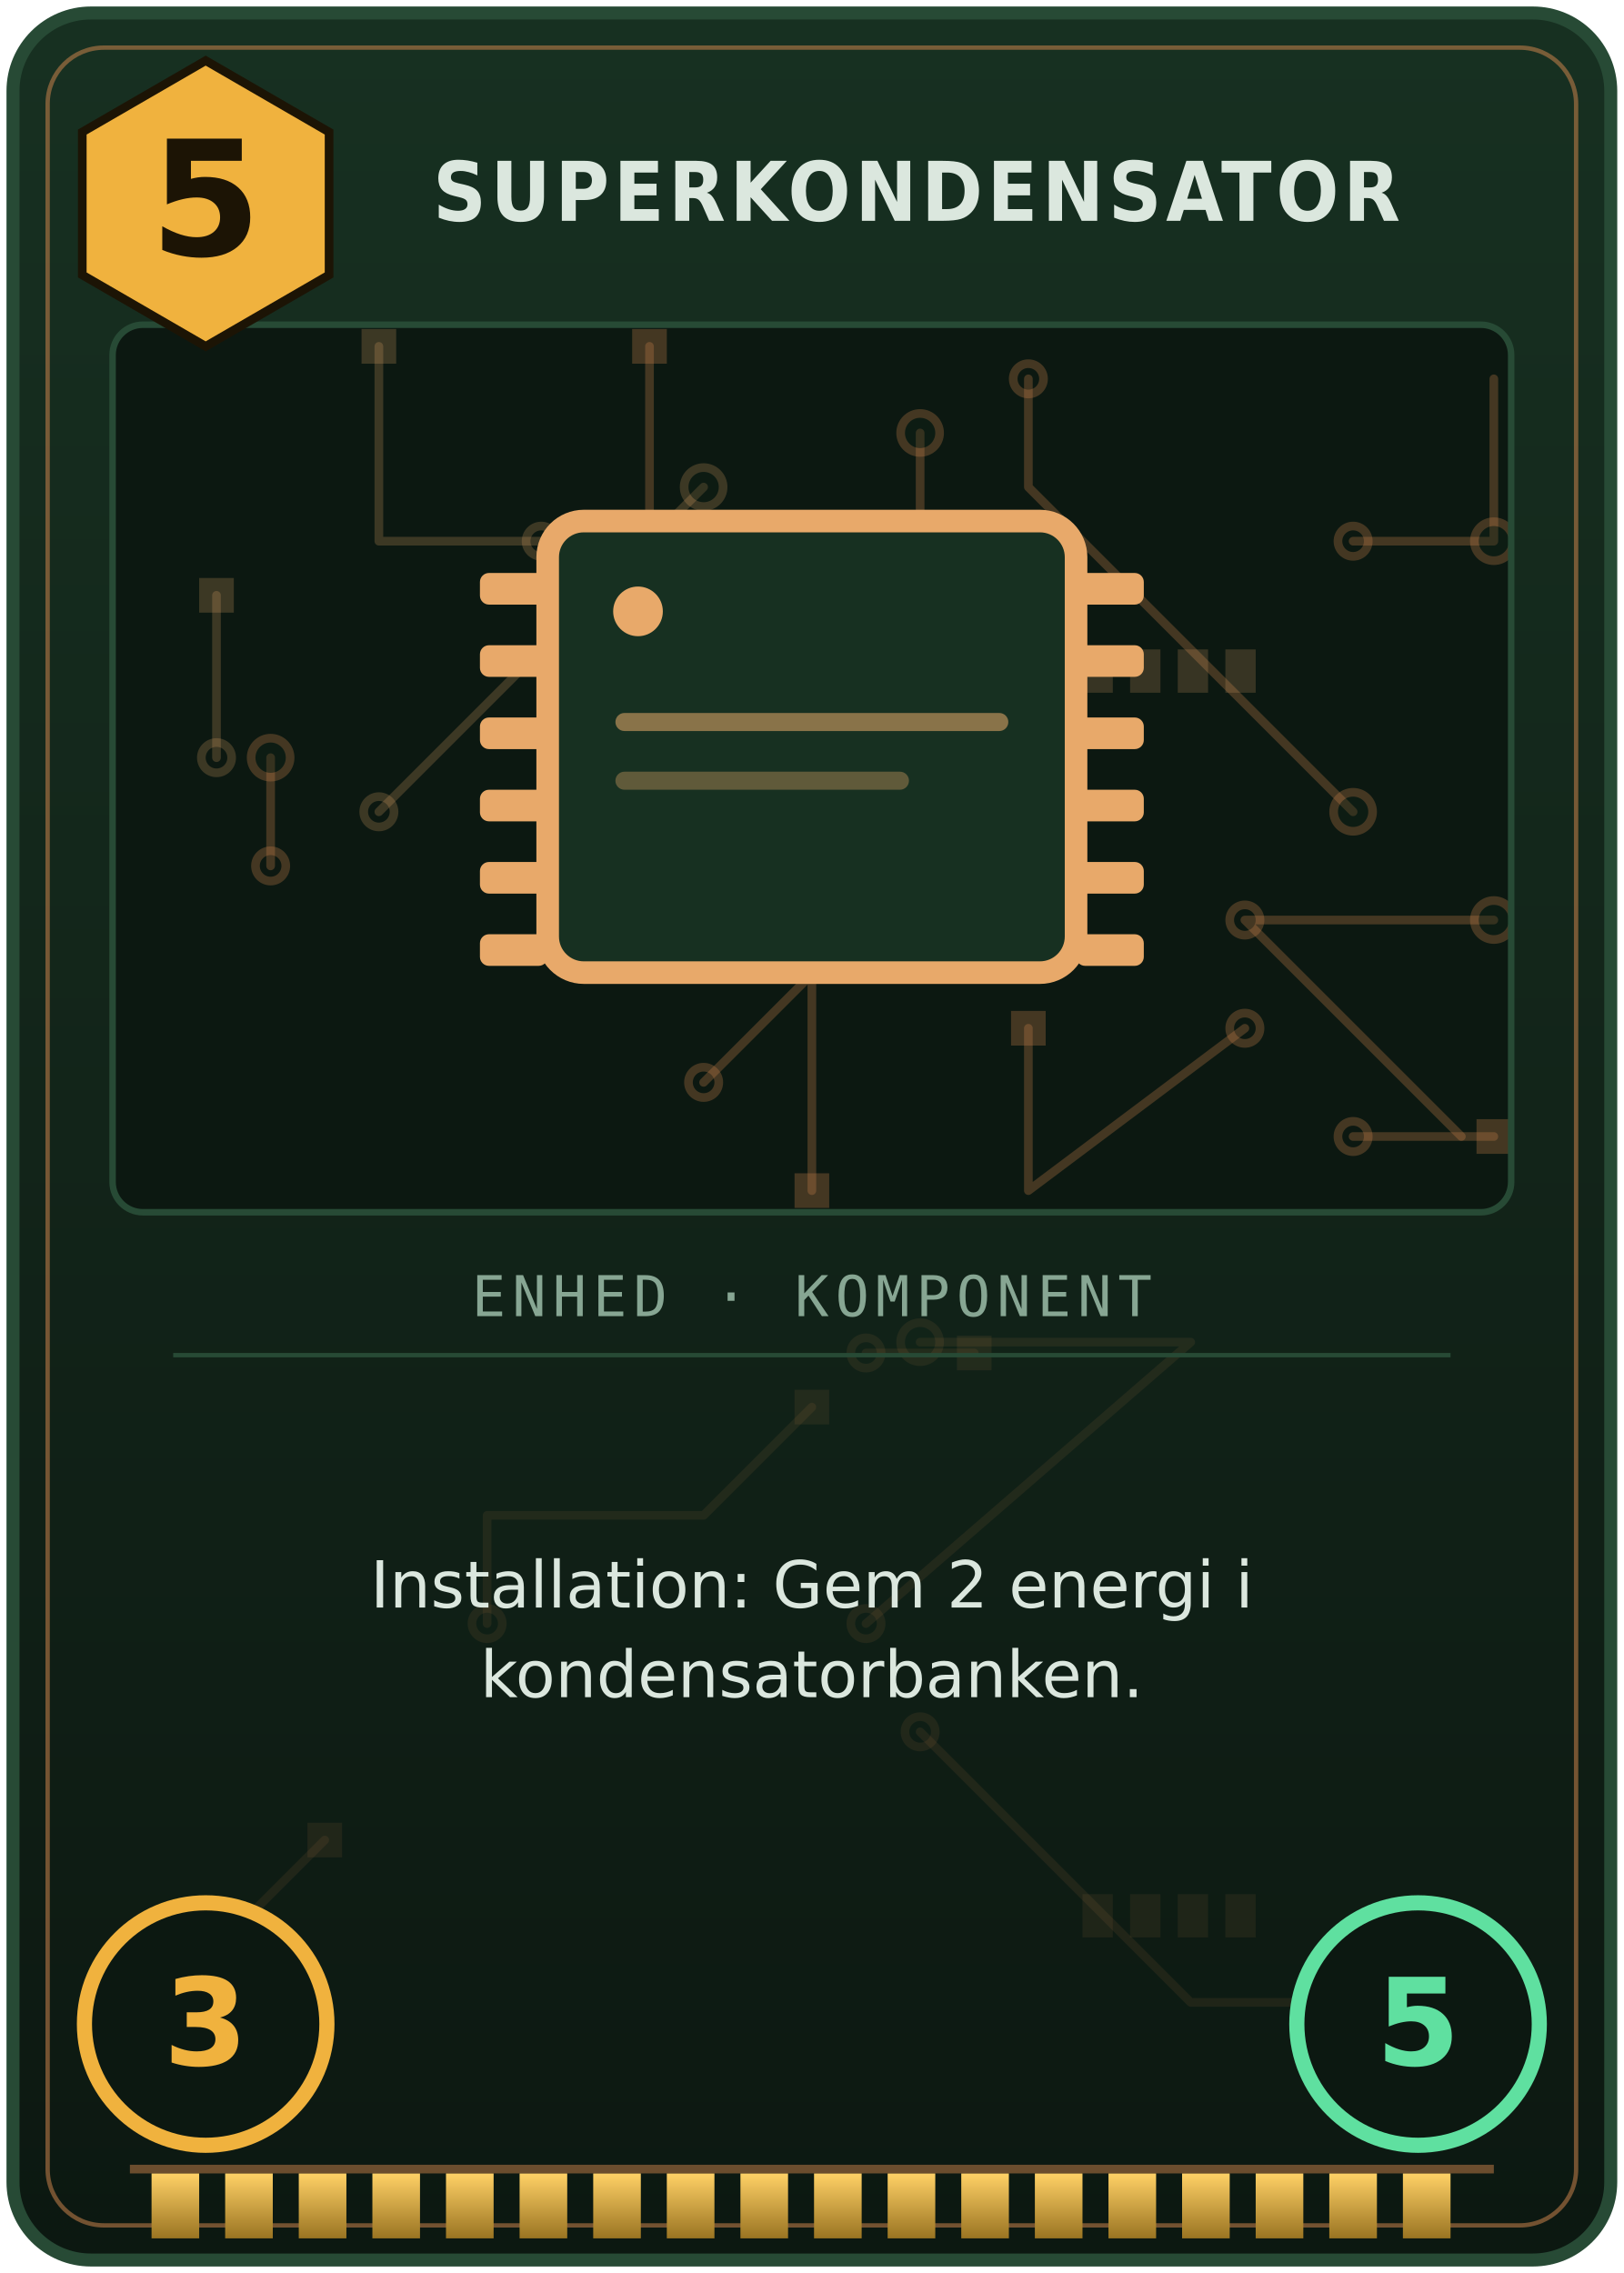
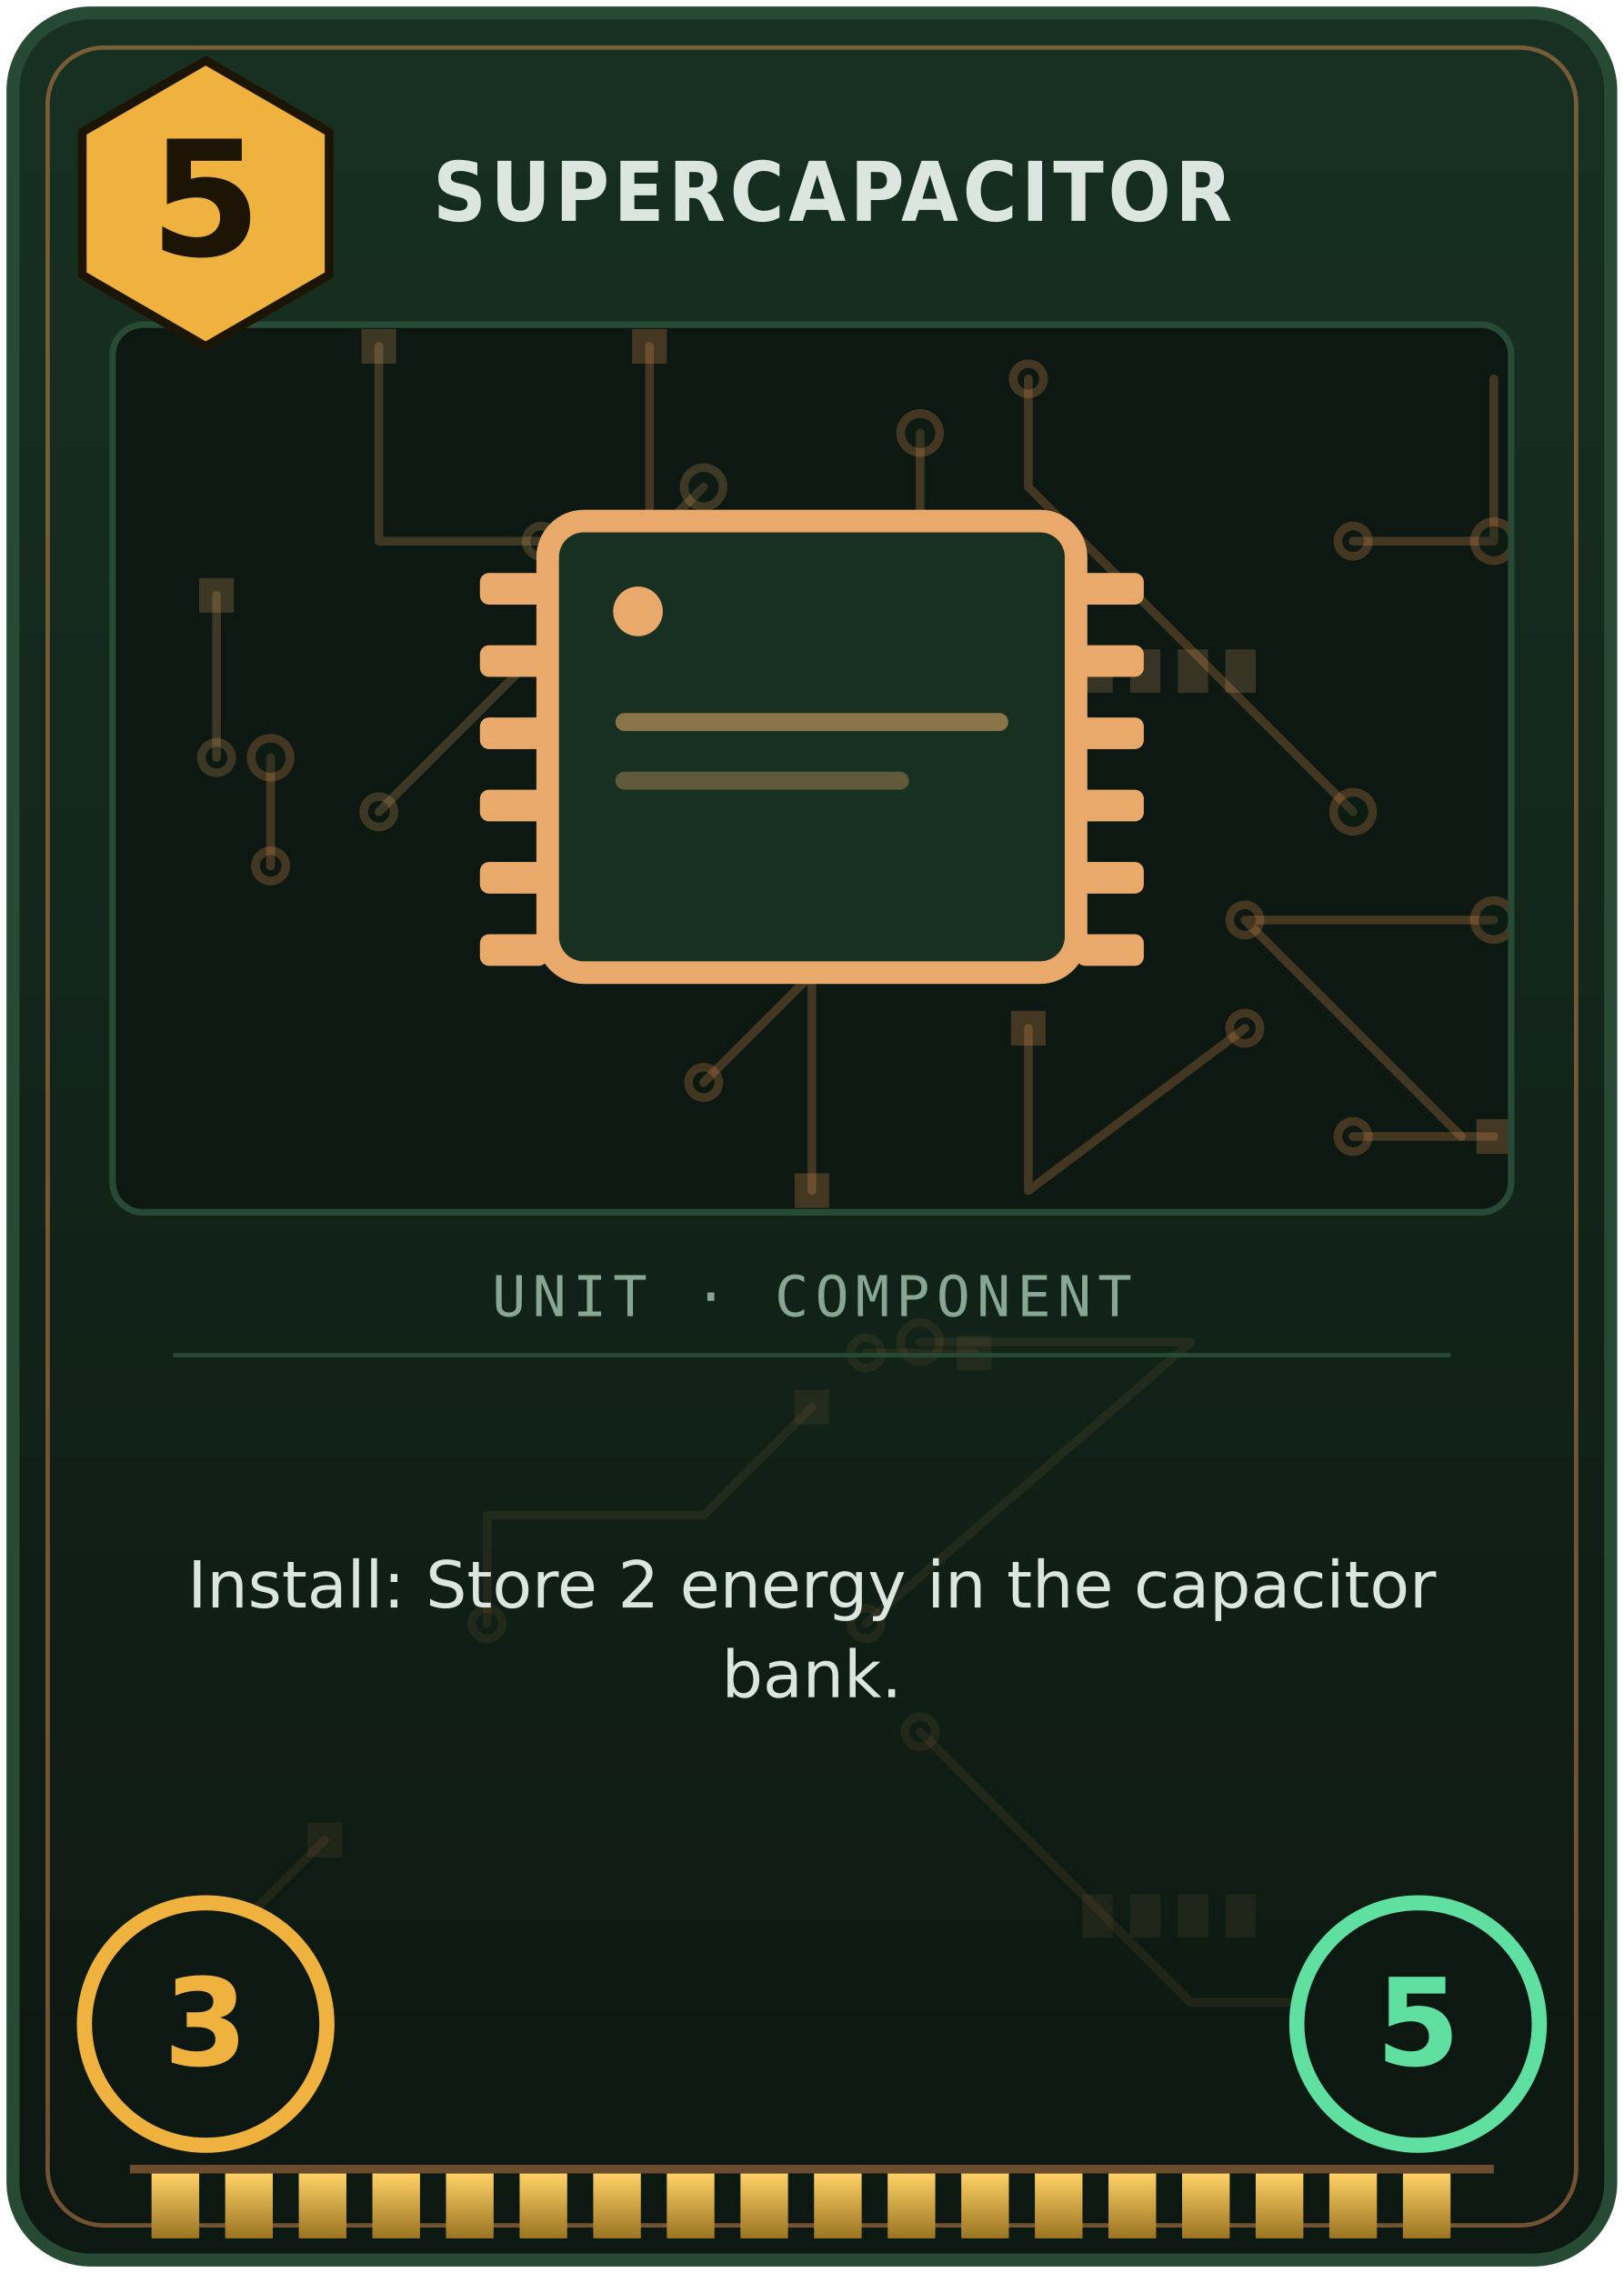
<svg xmlns="http://www.w3.org/2000/svg" width="750" height="1050" viewBox="0 0 750 1050">
  <defs>
    <linearGradient id="bggrad" x1="0" y1="0" x2="0" y2="1">
      <stop offset="0" stop-color="#173021" />
      <stop offset="0.5" stop-color="#122419" />
      <stop offset="1" stop-color="#0c1811" />
    </linearGradient>
    <linearGradient id="guldgrad" x1="0" y1="0" x2="0" y2="1">
      <stop offset="0" stop-color="#ffd166" />
      <stop offset="1" stop-color="#9a7422" />
    </linearGradient>
    <clipPath id="artclip">
      <rect x="52" y="150" width="646" height="410" rx="14" />
    </clipPath>
  </defs>
  <rect x="6" y="6" width="738" height="1038" rx="36" fill="url(#bggrad)" stroke="#274a35" stroke-width="6" />
  <rect x="22" y="22" width="706" height="1006" rx="26" fill="none" stroke="#c9814a" stroke-width="2" opacity="0.55" />
  <circle cx="50" cy="950" r="7" fill="none" stroke="#c9814a" stroke-width="4" opacity="0.1" />
  <path d="M 50 950 L 150 850" fill="none" stroke="#c9814a" stroke-width="4" stroke-linecap="round" stroke-linejoin="round" opacity="0.1" />
  <rect x="142" y="842" width="16" height="16" fill="#c9814a" opacity="0.1" />
  <circle cx="425" cy="800" r="7" fill="none" stroke="#c9814a" stroke-width="4" opacity="0.1" />
  <path d="M 425 800 L 550 925 L 700 925 L 650 975" fill="none" stroke="#c9814a" stroke-width="4" stroke-linecap="round" stroke-linejoin="round" opacity="0.1" />
  <rect x="642" y="967" width="16" height="16" fill="#c9814a" opacity="0.1" />
  <circle cx="400" cy="625" r="7" fill="none" stroke="#c9814a" stroke-width="4" opacity="0.1" />
  <path d="M 400 625 L 450 625" fill="none" stroke="#c9814a" stroke-width="4" stroke-linecap="round" stroke-linejoin="round" opacity="0.1" />
  <rect x="442" y="617" width="16" height="16" fill="#c9814a" opacity="0.1" />
  <circle cx="225" cy="750" r="7" fill="none" stroke="#c9814a" stroke-width="4" opacity="0.1" />
  <path d="M 225 750 L 225 700 L 325 700 L 375 650" fill="none" stroke="#c9814a" stroke-width="4" stroke-linecap="round" stroke-linejoin="round" opacity="0.1" />
  <rect x="367" y="642" width="16" height="16" fill="#c9814a" opacity="0.1" />
  <circle cx="400" cy="750" r="7" fill="none" stroke="#c9814a" stroke-width="4" opacity="0.1" />
  <path d="M 400 750 L 550 620 L 550 620 L 425 620" fill="none" stroke="#c9814a" stroke-width="4" stroke-linecap="round" stroke-linejoin="round" opacity="0.1" />
  <circle cx="425" cy="620" r="9" fill="#122419" stroke="#c9814a" stroke-width="4" opacity="0.1" />
  <rect x="500" y="875" width="14" height="20" fill="#c9814a" opacity="0.09" />
  <rect x="522" y="875" width="14" height="20" fill="#c9814a" opacity="0.09" />
  <rect x="544" y="875" width="14" height="20" fill="#c9814a" opacity="0.09" />
  <rect x="566" y="875" width="14" height="20" fill="#c9814a" opacity="0.09" />
  <g clip-path="url(#artclip)">
    <rect x="52" y="150" width="646" height="410" fill="#0c1811" />
    <circle cx="375" cy="275" r="7" fill="none" stroke="#c9814a" stroke-width="4" opacity="0.3" />
    <path d="M 375 275 L 300 275 L 300 160" fill="none" stroke="#c9814a" stroke-width="4" stroke-linecap="round" stroke-linejoin="round" opacity="0.3" />
    <rect x="292" y="152" width="16" height="16" fill="#c9814a" opacity="0.3" />
    <circle cx="125" cy="400" r="7" fill="none" stroke="#c9814a" stroke-width="4" opacity="0.3" />
    <path d="M 125 400 L 125 350" fill="none" stroke="#c9814a" stroke-width="4" stroke-linecap="round" stroke-linejoin="round" opacity="0.3" />
    <circle cx="125" cy="350" r="9" fill="#122419" stroke="#c9814a" stroke-width="4" opacity="0.3" />
    <circle cx="325" cy="500" r="7" fill="none" stroke="#c9814a" stroke-width="4" opacity="0.3" />
    <path d="M 325 500 L 375 450 L 375 550" fill="none" stroke="#c9814a" stroke-width="4" stroke-linecap="round" stroke-linejoin="round" opacity="0.3" />
    <rect x="367" y="542" width="16" height="16" fill="#c9814a" opacity="0.3" />
    <circle cx="575" cy="425" r="7" fill="none" stroke="#c9814a" stroke-width="4" opacity="0.3" />
    <path d="M 575 425 L 675 525 L 575 425 L 690 425" fill="none" stroke="#c9814a" stroke-width="4" stroke-linecap="round" stroke-linejoin="round" opacity="0.3" />
    <circle cx="690" cy="425" r="9" fill="#122419" stroke="#c9814a" stroke-width="4" opacity="0.3" />
    <circle cx="575" cy="475" r="7" fill="none" stroke="#c9814a" stroke-width="4" opacity="0.3" />
    <path d="M 575 475 L 475 550 L 475 475" fill="none" stroke="#c9814a" stroke-width="4" stroke-linecap="round" stroke-linejoin="round" opacity="0.3" />
    <rect x="467" y="467" width="16" height="16" fill="#c9814a" opacity="0.3" />
    <circle cx="425" cy="325" r="7" fill="none" stroke="#c9814a" stroke-width="4" opacity="0.3" />
    <path d="M 425 325 L 425 200" fill="none" stroke="#c9814a" stroke-width="4" stroke-linecap="round" stroke-linejoin="round" opacity="0.3" />
    <circle cx="425" cy="200" r="9" fill="#122419" stroke="#c9814a" stroke-width="4" opacity="0.3" />
    <circle cx="625" cy="250" r="7" fill="none" stroke="#c9814a" stroke-width="4" opacity="0.3" />
    <path d="M 625 250 L 690 250 L 690 175 L 690 250" fill="none" stroke="#c9814a" stroke-width="4" stroke-linecap="round" stroke-linejoin="round" opacity="0.3" />
    <circle cx="690" cy="250" r="9" fill="#122419" stroke="#c9814a" stroke-width="4" opacity="0.3" />
    <circle cx="625" cy="525" r="7" fill="none" stroke="#c9814a" stroke-width="4" opacity="0.3" />
    <path d="M 625 525 L 690 525" fill="none" stroke="#c9814a" stroke-width="4" stroke-linecap="round" stroke-linejoin="round" opacity="0.3" />
    <rect x="682" y="517" width="16" height="16" fill="#c9814a" opacity="0.3" />
    <circle cx="475" cy="175" r="7" fill="none" stroke="#c9814a" stroke-width="4" opacity="0.3" />
    <path d="M 475 175 L 475 225 L 625 375" fill="none" stroke="#c9814a" stroke-width="4" stroke-linecap="round" stroke-linejoin="round" opacity="0.3" />
    <circle cx="625" cy="375" r="9" fill="#122419" stroke="#c9814a" stroke-width="4" opacity="0.3" />
    <rect x="250" y="325" width="14" height="20" fill="#c9814a" opacity="0.27" />
    <rect x="272" y="325" width="14" height="20" fill="#c9814a" opacity="0.27" />
    <rect x="294" y="325" width="14" height="20" fill="#c9814a" opacity="0.27" />
    <rect x="316" y="325" width="14" height="20" fill="#c9814a" opacity="0.27" />
    <circle cx="175" cy="375" r="7" fill="none" stroke="#e8a96a" stroke-width="4" opacity="0.22" />
    <path d="M 175 375 L 325 225" fill="none" stroke="#e8a96a" stroke-width="4" stroke-linecap="round" stroke-linejoin="round" opacity="0.22" />
    <circle cx="325" cy="225" r="9" fill="#122419" stroke="#e8a96a" stroke-width="4" opacity="0.22" />
    <circle cx="100" cy="350" r="7" fill="none" stroke="#e8a96a" stroke-width="4" opacity="0.22" />
    <path d="M 100 350 L 100 275" fill="none" stroke="#e8a96a" stroke-width="4" stroke-linecap="round" stroke-linejoin="round" opacity="0.22" />
    <rect x="92" y="267" width="16" height="16" fill="#e8a96a" opacity="0.22" />
    <circle cx="250" cy="250" r="7" fill="none" stroke="#e8a96a" stroke-width="4" opacity="0.22" />
    <path d="M 250 250 L 175 250 L 175 160" fill="none" stroke="#e8a96a" stroke-width="4" stroke-linecap="round" stroke-linejoin="round" opacity="0.22" />
    <rect x="167" y="152" width="16" height="16" fill="#e8a96a" opacity="0.22" />
    <rect x="500" y="300" width="14" height="20" fill="#e8a96a" opacity="0.198" />
    <rect x="522" y="300" width="14" height="20" fill="#e8a96a" opacity="0.198" />
    <rect x="544" y="300" width="14" height="20" fill="#e8a96a" opacity="0.198" />
    <rect x="566" y="300" width="14" height="20" fill="#e8a96a" opacity="0.198" />
    <g transform="translate(375 345) scale(1.043) translate(-375 -345)">
      <rect x="228" y="268" width="30" height="14" rx="4" fill="#e8a96a" />
      <rect x="492" y="268" width="30" height="14" rx="4" fill="#e8a96a" />
      <rect x="228" y="300" width="30" height="14" rx="4" fill="#e8a96a" />
      <rect x="492" y="300" width="30" height="14" rx="4" fill="#e8a96a" />
      <rect x="228" y="332" width="30" height="14" rx="4" fill="#e8a96a" />
      <rect x="492" y="332" width="30" height="14" rx="4" fill="#e8a96a" />
      <rect x="228" y="364" width="30" height="14" rx="4" fill="#e8a96a" />
      <rect x="492" y="364" width="30" height="14" rx="4" fill="#e8a96a" />
      <rect x="228" y="396" width="30" height="14" rx="4" fill="#e8a96a" />
      <rect x="492" y="396" width="30" height="14" rx="4" fill="#e8a96a" />
      <rect x="228" y="428" width="30" height="14" rx="4" fill="#e8a96a" />
      <rect x="492" y="428" width="30" height="14" rx="4" fill="#e8a96a" />
      <rect x="258" y="245" width="234" height="200" rx="16" fill="#173021" stroke="#e8a96a" stroke-width="10" />
      <circle cx="298" cy="285" r="11" fill="#e8a96a" />
      <rect x="288" y="330" width="174" height="8" rx="4" fill="#e8a96a" opacity="0.55" />
      <rect x="288" y="356" width="130" height="8" rx="4" fill="#e8a96a" opacity="0.35" />
    </g>
  </g>
  <rect x="52" y="150" width="646" height="410" rx="14" fill="none" stroke="#274a35" stroke-width="3" />
-   <text x="200" y="102" font-family="DejaVu Sans Condensed" font-weight="bold" font-size="38" letter-spacing="2" fill="#dbe7de">SUPERKONDENSATOR</text>
+   <text x="200" y="102" font-family="DejaVu Sans Condensed" font-weight="bold" font-size="38" letter-spacing="2" fill="#dbe7de">SUPERCAPACITOR</text>
  <polygon points="95,28 152,61 152,127 95,160 38,127 38,61" fill="#f0b23e" stroke="#1c1405" stroke-width="4" />
  <text x="95" y="118" text-anchor="middle" font-family="DejaVu Sans" font-weight="bold" font-size="74" fill="#1c1405">5</text>
-   <text x="375" y="608" text-anchor="middle" font-family="DejaVu Sans Mono" font-size="26" letter-spacing="3" fill="#87a693">ENHED · KOMPONENT</text>
+   <text x="375" y="608" text-anchor="middle" font-family="DejaVu Sans Mono" font-size="26" letter-spacing="3" fill="#87a693">UNIT · COMPONENT</text>
  <line x1="80" y1="626" x2="670" y2="626" stroke="#274a35" stroke-width="2" />
-   <text x="375" y="742.6" text-anchor="middle" font-family="DejaVu Sans" font-size="30" fill="#dbe7de">Installation: Gem 2 energi i</text>
-   <text x="375" y="784.0" text-anchor="middle" font-family="DejaVu Sans" font-size="30" fill="#dbe7de">kondensatorbanken.</text>
+   <text x="375" y="742.6" text-anchor="middle" font-family="DejaVu Sans" font-size="30" fill="#dbe7de">Install: Store 2 energy in the capacitor</text>
+   <text x="375" y="784.0" text-anchor="middle" font-family="DejaVu Sans" font-size="30" fill="#dbe7de">bank.</text>
  <circle cx="95" cy="935" r="56" fill="#0c1811" stroke="#f0b23e" stroke-width="7" />
  <text x="95" y="954" text-anchor="middle" font-family="DejaVu Sans" font-weight="bold" font-size="56" fill="#f0b23e">3</text>
  <circle cx="655" cy="935" r="56" fill="#0c1811" stroke="#5fe0a0" stroke-width="7" />
  <text x="655" y="954" text-anchor="middle" font-family="DejaVu Sans" font-weight="bold" font-size="56" fill="#5fe0a0">5</text>
  <rect x="70" y="1004" width="22" height="30" fill="url(#guldgrad)" />
  <rect x="104" y="1004" width="22" height="30" fill="url(#guldgrad)" />
  <rect x="138" y="1004" width="22" height="30" fill="url(#guldgrad)" />
  <rect x="172" y="1004" width="22" height="30" fill="url(#guldgrad)" />
  <rect x="206" y="1004" width="22" height="30" fill="url(#guldgrad)" />
  <rect x="240" y="1004" width="22" height="30" fill="url(#guldgrad)" />
  <rect x="274" y="1004" width="22" height="30" fill="url(#guldgrad)" />
  <rect x="308" y="1004" width="22" height="30" fill="url(#guldgrad)" />
  <rect x="342" y="1004" width="22" height="30" fill="url(#guldgrad)" />
  <rect x="376" y="1004" width="22" height="30" fill="url(#guldgrad)" />
  <rect x="410" y="1004" width="22" height="30" fill="url(#guldgrad)" />
  <rect x="444" y="1004" width="22" height="30" fill="url(#guldgrad)" />
  <rect x="478" y="1004" width="22" height="30" fill="url(#guldgrad)" />
  <rect x="512" y="1004" width="22" height="30" fill="url(#guldgrad)" />
  <rect x="546" y="1004" width="22" height="30" fill="url(#guldgrad)" />
  <rect x="580" y="1004" width="22" height="30" fill="url(#guldgrad)" />
  <rect x="614" y="1004" width="22" height="30" fill="url(#guldgrad)" />
  <rect x="648" y="1004" width="22" height="30" fill="url(#guldgrad)" />
  <rect x="60" y="1000" width="630" height="4" fill="#c9814a" opacity="0.5" />
</svg>
